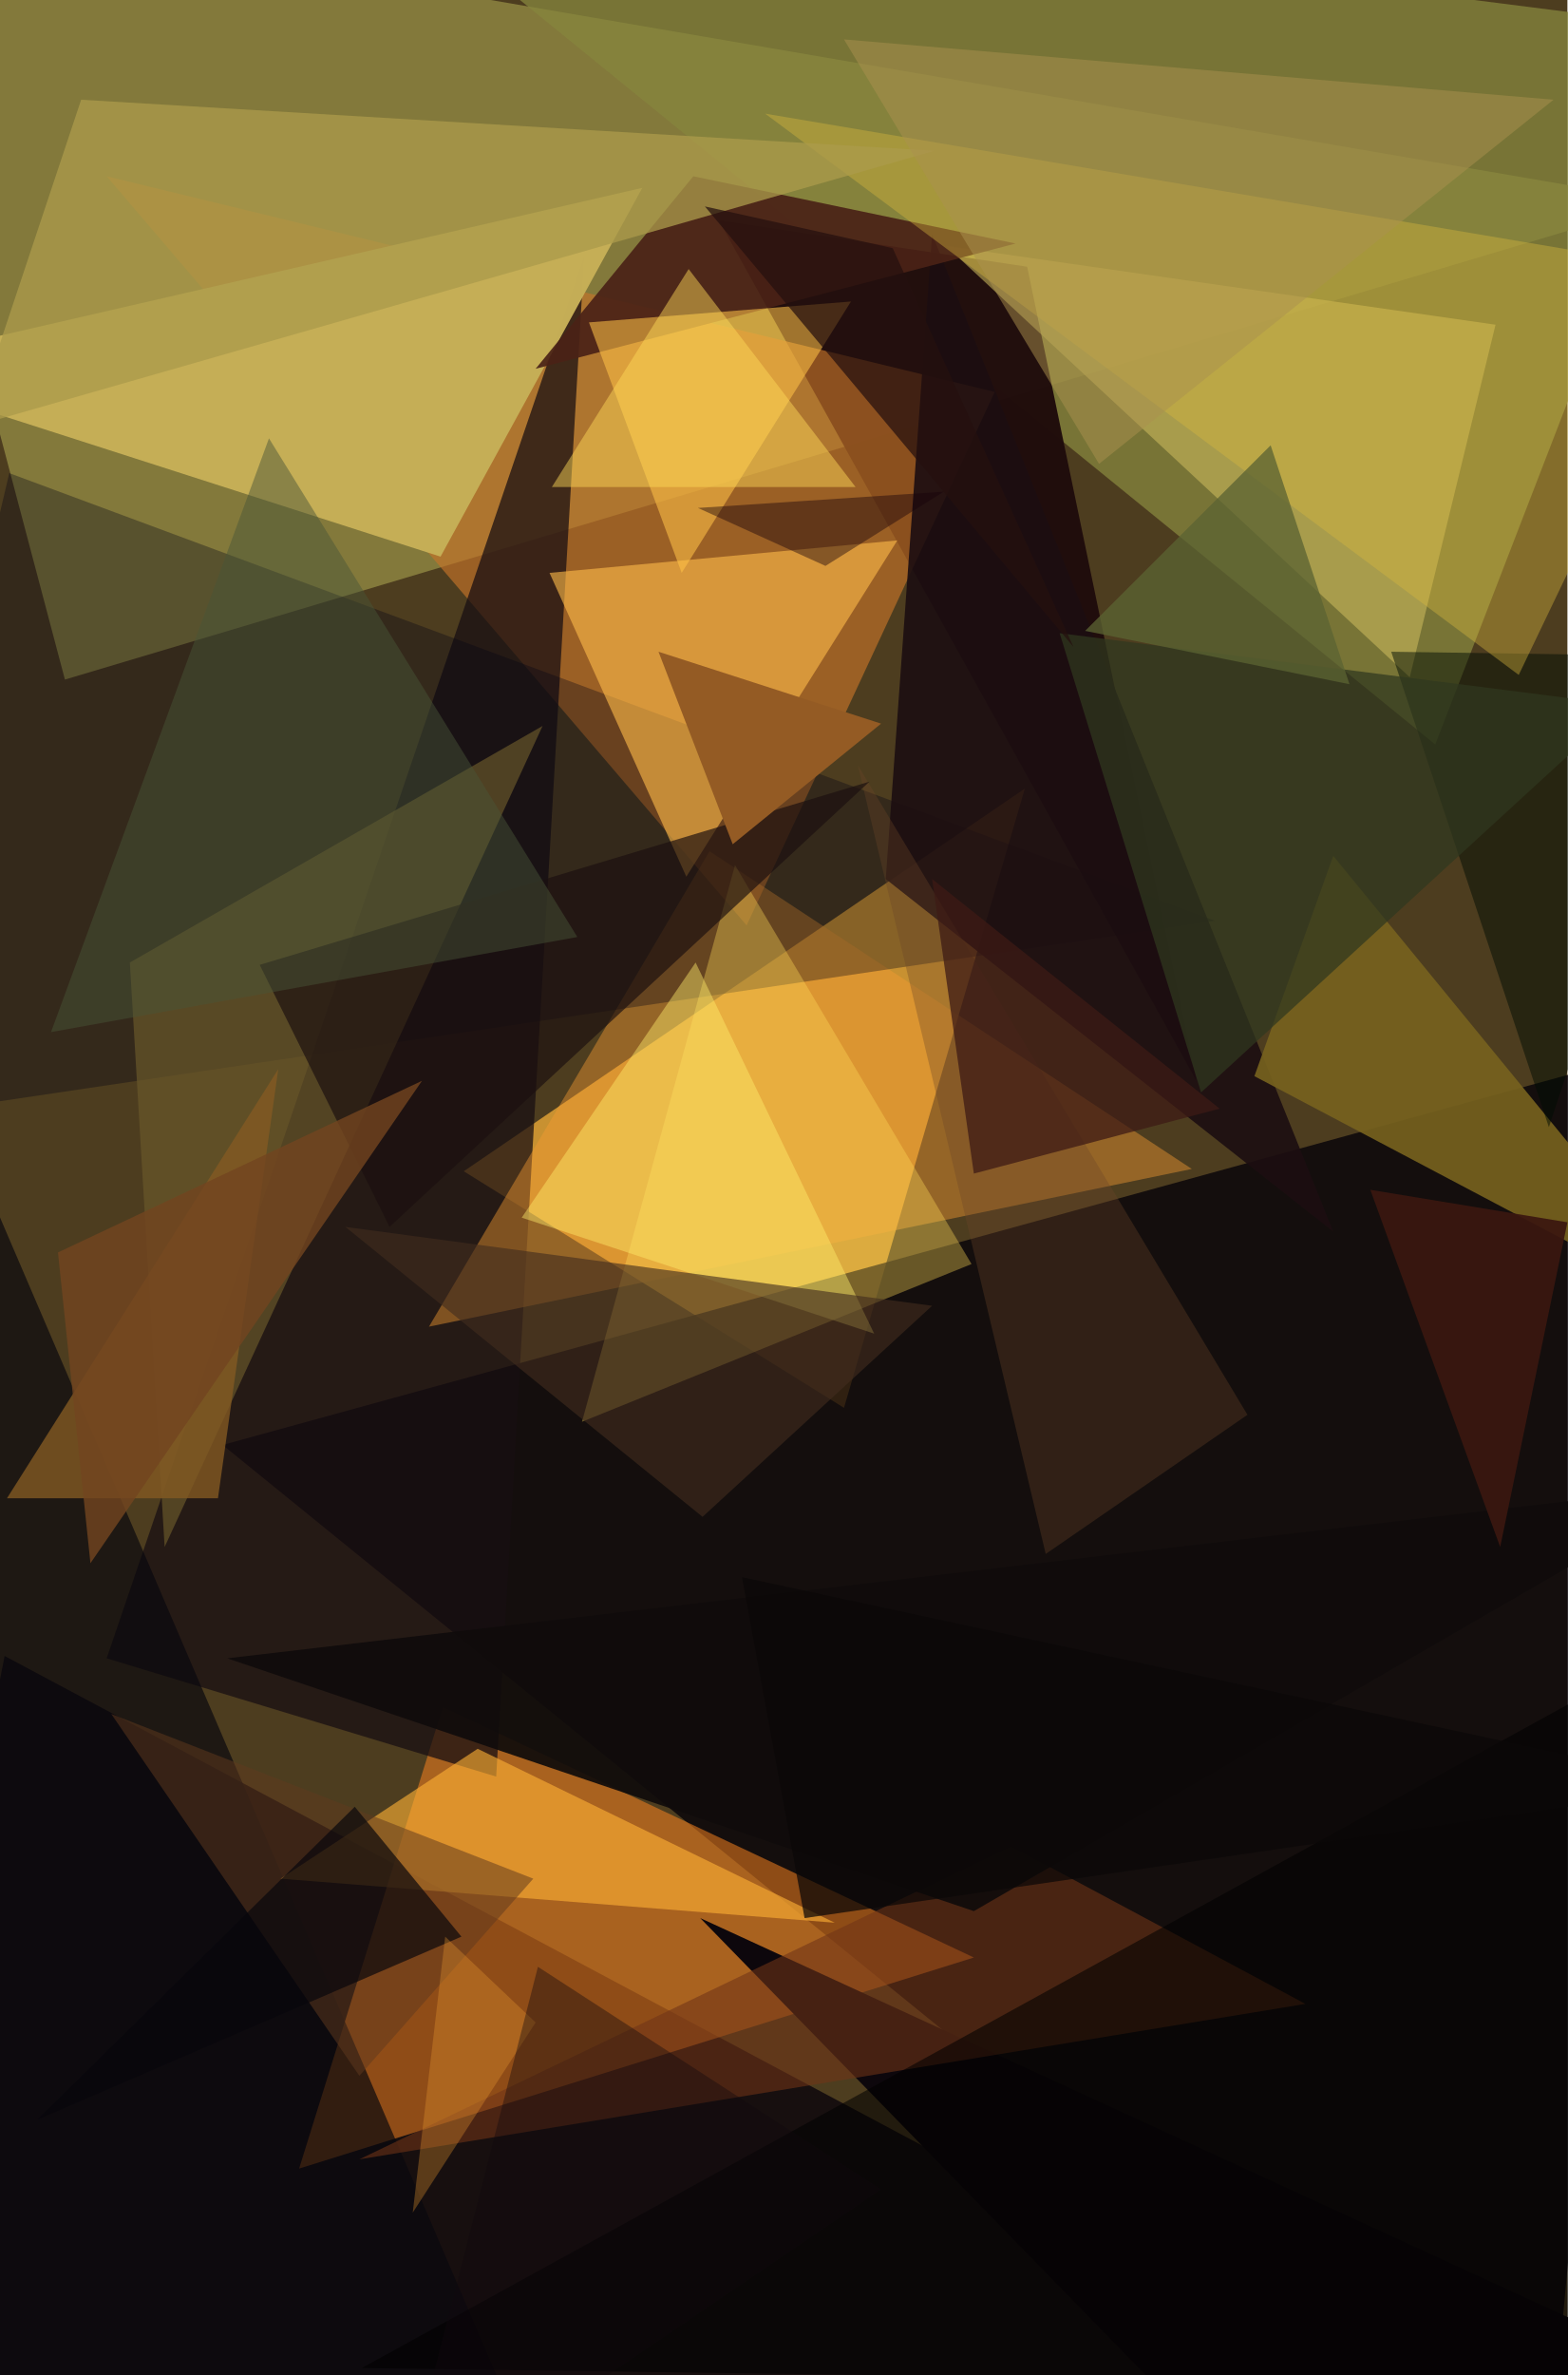
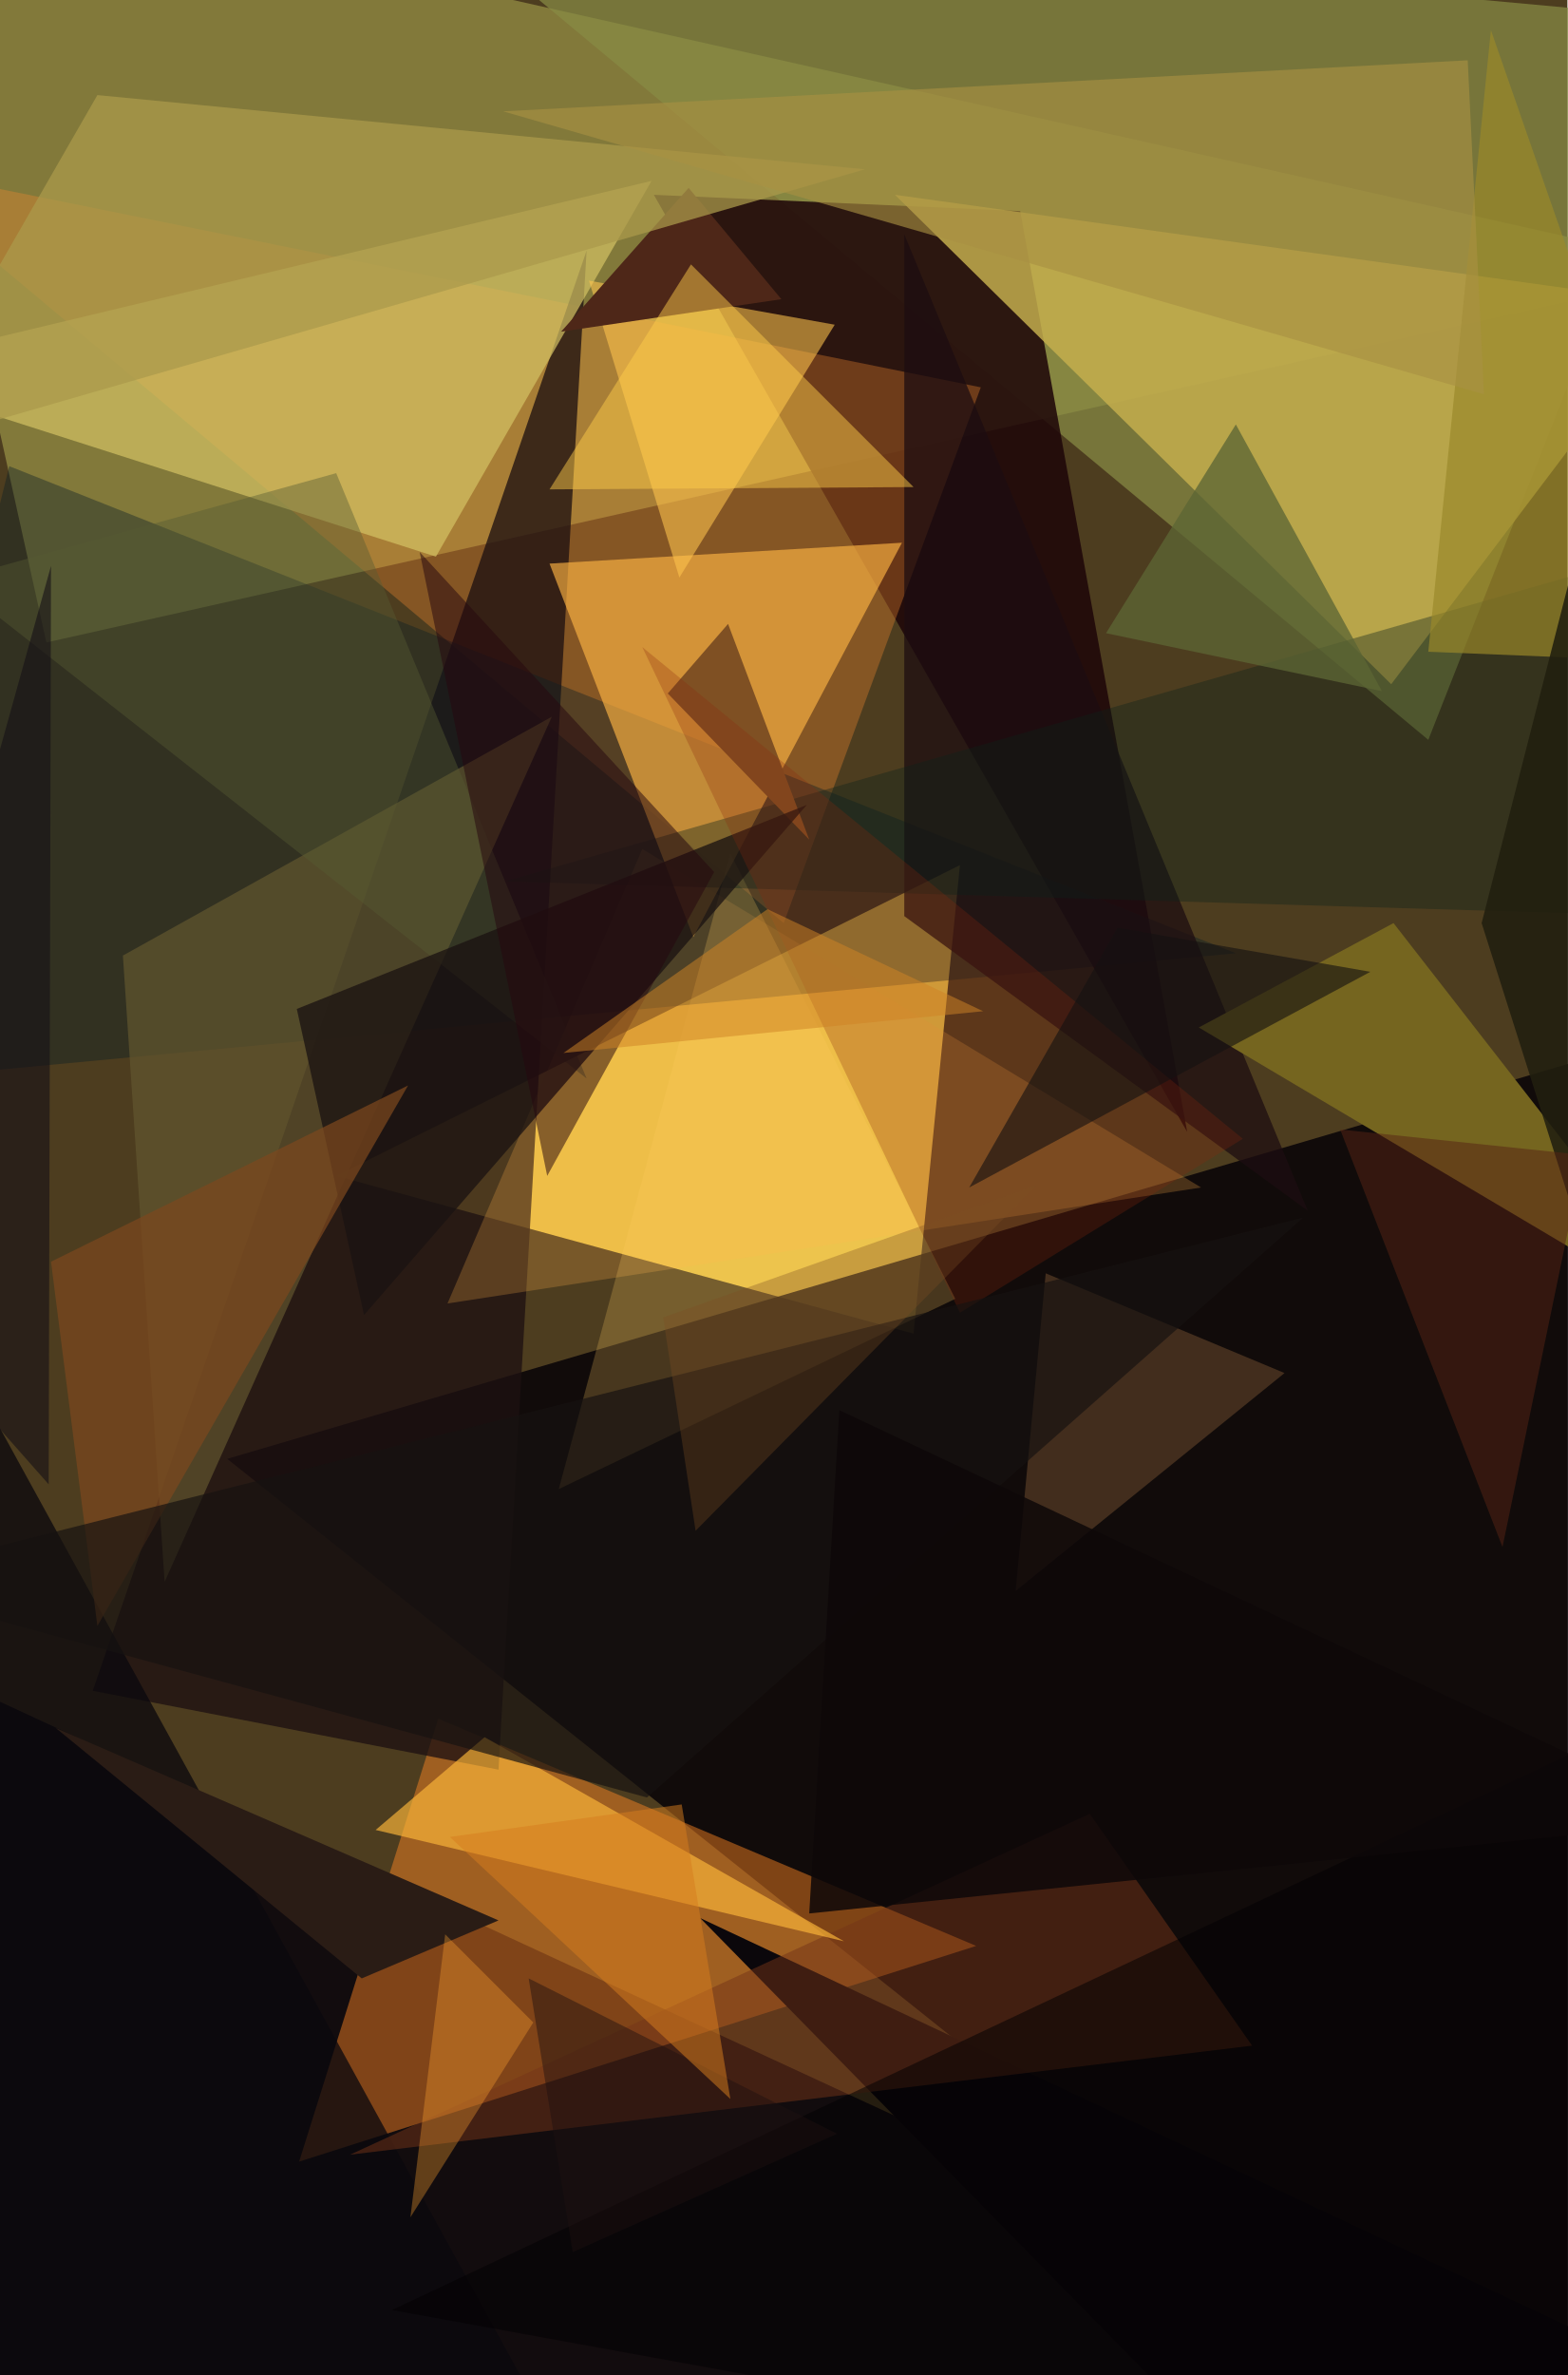
<svg xmlns="http://www.w3.org/2000/svg" width="676" height="1024" viewBox="0 0 169 256">
  <rect width="169" height="256" fill="#4d3d1f" />
-   <polygon points="179.5,21.75 -15.5,-11.75 7,73.25" fill="#928b43" fill-opacity="0.78" />
-   <polygon points="91,151.75 50,126.25 110.5,85" fill="#f6b037" fill-opacity="0.725" />
-   <polygon points="24,155.75 181.25,112.5 166.5,271.5" fill="#040008" fill-opacity="0.776" />
-   <polygon points="37,-15.5 154.75,80.25 184.5,3.25" fill="#86853d" fill-opacity="0.757" />
-   <polygon points="-15.25,258.75 168.75,268.25 0.5,178.5" fill="#0a040c" fill-opacity="0.808" />
-   <polygon points="32.25,233.75 105,211 47.75,184" fill="#ff8620" fill-opacity="0.518" />
-   <polygon points="77.5,23.75 129,116.5 110.75,28.75" fill="#1f0c0c" fill-opacity="0.969" />
-   <polygon points="107.25,42.25 80.5,99.75 11.5,19" fill="#c47328" fill-opacity="0.651" />
-   <polygon points="11.5,178.75 63,27.5 53.5,191.5" fill="#170e12" fill-opacity="0.737" />
-   <polygon points="76.5,91.75 46.25,143 128.5,126" fill="#f39b31" fill-opacity="0.435" />
-   <polygon points="-15.5,121 131,99.25 1,51" fill="#000215" fill-opacity="0.325" />
-   <polygon points="100.5,25.25 143.75,132.75 95.5,94.75" fill="#1c0e11" fill-opacity="0.91" />
-   <polygon points="181.5,255.5 134.25,267 75.5,206.75" fill="#0d070c" />
-   <polygon points="96.75,58.25 74,94.5 59.25,61.75" fill="#ffbb49" fill-opacity="0.604" />
-   <polygon points="69.25,20.25 47.5,60 -15.5,39.75" fill="#c5ae57" fill-opacity="0.992" />
-   <polygon points="-2.5,260.5 59.75,270.5 -9.75,108.5" fill="#0a080e" fill-opacity="0.69" />
-   <polygon points="161.25,35 102,26.5 152,73" fill="#cfbc5e" fill-opacity="0.553" />
-   <polygon points="143.75,92.25 184.5,142 135.25,116" fill="#76621e" fill-opacity="0.914" />
-   <polygon points="58.5,78.25 14,103.75 17.75,166.75" fill="#6a582b" fill-opacity="0.671" />
-   <polygon points="104.75,136.25 62.75,153.25 79.25,93.25" fill="#ffdc59" fill-opacity="0.357" />
-   <polygon points="57.75,39.75 74.75,19 109.5,26.25" fill="#4a2216" fill-opacity="0.918" />
-   <polygon points="90,207.25 51.5,188.5 30.25,202.5" fill="#ffb236" fill-opacity="0.608" />
-   <polygon points="109,199 38.75,232.75 140.75,216" fill="#713517" fill-opacity="0.58" />
-   <polygon points="167,121.5 150,70.25 183.75,70.75" fill="#000e04" fill-opacity="0.49" />
-   <polygon points="63.5,34.75 91.75,32.5 73.5,61.75" fill="#ffc147" fill-opacity="0.569" />
-   <polygon points="92.5,82.5 134.5,152.5 112.75,167.5" fill="#6c4529" fill-opacity="0.337" />
-   <polygon points="163.75,72.75 82.5,12.25 184.5,29.5" fill="#d9b93f" fill-opacity="0.392" />
-   <polygon points="42,132.25 93.75,84.25 28,104" fill="#1c0f0f" fill-opacity="0.675" />
-   <polygon points="23.5,161.5 0.75,161.5 30,115.25" fill="#835923" fill-opacity="0.796" />
-   <polygon points="12,184.75 57.5,202.5 38.75,223.75" fill="#603a1f" fill-opacity="0.514" />
-   <polygon points="95,78 71,70.25 79,91" fill="#945b24" />
-   <polygon points="100.75,16.25 8.75,10.75 -3,46" fill="#ab9a4b" fill-opacity="0.765" />
-   <polygon points="184,175.5 39,255.25 184.5,257.25" fill="#010001" fill-opacity="0.561" />
-   <polygon points="62.25,101 5.5,111.25 29,47.25" fill="#495438" fill-opacity="0.475" />
-   <polygon points="24.5,178.75 105,206 184.5,160" fill="#100b0b" fill-opacity="0.918" />
-   <polygon points="114.25,68.25 175,76 129.5,117.75" fill="#30371f" fill-opacity="0.725" />
-   <polygon points="56.25,131.25 75,103.75 94.25,143.75" fill="#ffec6c" fill-opacity="0.439" />
-   <polygon points="115.75,69.75 76,22.25 96.25,26.75" fill="#24100f" fill-opacity="0.722" />
-   <polygon points="145.5,73.75 137,48 117,68" fill="#5b6333" fill-opacity="0.761" />
-   <polygon points="37.25,132.25 100.5,140.75 75.75,163.5" fill="#422c1e" fill-opacity="0.612" />
-   <polygon points="74.25,29 92.25,52.5 59.5,52.5" fill="#ffda59" fill-opacity="0.467" />
-   <polygon points="169,131.75 147.75,128.25 161.75,166.75" fill="#3a1710" fill-opacity="0.929" />
-   <polygon points="184.5,192.5 86.75,206.75 80,170" fill="#0b0708" fill-opacity="0.718" />
-   <polygon points="49.75,208.75 38.25,194.75 4,228.5" fill="#08070d" fill-opacity="0.686" />
-   <polygon points="44.5,238.5 57.75,218 48,208.75" fill="#ea9a31" fill-opacity="0.322" />
-   <polygon points="58,212 95,236 42.75,271.5" fill="#10080e" fill-opacity="0.388" />
-   <polygon points="9.75,168.5 45.5,116.5 6.25,135" fill="#72451f" fill-opacity="0.808" />
-   <polygon points="75.25,54.75 101.75,53 89,61" fill="#17000a" fill-opacity="0.424" />
-   <polygon points="118.5,50 91,4.25 167.5,10.75" fill="#aa914d" fill-opacity="0.506" />
-   <polygon points="131.5,119.5 105,126.5 100.5,94.75" fill="#3d1a15" fill-opacity="0.741" />
+   <polygon points="184.5,29 -13.75,-15.5 5,69.25" fill="#968f45" fill-opacity="0.729" />
+   <polygon points="98.5,143.75 36.25,126.75 103.5,93.25" fill="#ecc649" fill-opacity="0.973" />
+   <polygon points="24.5,157.25 179,111.75 167.75,271.5" fill="#070308" fill-opacity="0.855" />
+   <polygon points="45.5,-10.5 154,79.75 184.5,2.25" fill="#878b44" fill-opacity="0.718" />
+   <polygon points="-15.5,269.5 175.25,264.5 -8.5,179.5" fill="#0e080e" fill-opacity="0.922" />
+   <polygon points="32.25,233 105.25,209.75 47.25,185.25" fill="#ff8623" fill-opacity="0.463" />
+   <polygon points="70.5,21 128,122 110,22.75" fill="#1e0509" fill-opacity="0.859" />
+   <polygon points="105.75,41.75 84.5,99.5 -13,17.75" fill="#f28930" fill-opacity="0.341" />
+   <polygon points="10,182.25 63.25,27 53.75,190.75" fill="#1d1012" fill-opacity="0.769" />
+   <polygon points="69.25,91.5 48.25,140.5 129.5,128" fill="#ffb347" fill-opacity="0.239" />
+   <polygon points="-15.5,116.75 133.25,102.75 1,50.25" fill="#0a1f25" fill-opacity="0.384" />
+   <polygon points="97.5,25.25 141,130.5 97.5,98.75" fill="#1d0d11" fill-opacity="0.745" />
+   <polygon points="176,254 139,271.5 75.5,206.75" fill="#0b070b" />
+   <polygon points="97.25,58.5 74.75,101 59.25,60.75" fill="#ffb543" fill-opacity="0.643" />
+   <polygon points="70.25,19.5 47,60 -15.5,40" fill="#d5c364" fill-opacity="0.69" />
+   <polygon points="-15.5,271.5 63.5,269.5 -10,135.75" fill="#0b090d" fill-opacity="0.769" />
+   <polygon points="181,32.75 96.5,21 150,73.75" fill="#c5ae4e" fill-opacity="0.839" />
+   <polygon points="150.25,99.5 184.5,143.5 129.25,110.75" fill="#75651f" />
+   <polygon points="59.5,77.25 13.25,103 17.75,170.5" fill="#63572f" fill-opacity="0.682" />
+   <polygon points="103,140 60.25,160.5 78.75,92" fill="#ffce63" fill-opacity="0.231" />
+   <polygon points="37.75,232.25 135,220.5 117.5,195.5" fill="#753518" fill-opacity="0.502" />
+   <polygon points="52.25,187.25 91,209.25 40.5,197.25" fill="#ffb93a" fill-opacity="0.651" />
+   <polygon points="54.5,95 169.75,62 180,98.75" fill="#0d2219" fill-opacity="0.369" />
+   <polygon points="73.25,62.25 90,35 63.5,30.25" fill="#ffc44d" fill-opacity="0.573" />
+   <polygon points="74.25,20.25 84.25,32.25 60.5,35.75" fill="#4e2718" />
+   <polygon points="53.75,207 6,186.25 39,213.25" fill="#2a1c15" />
+   <polygon points="138.5,148 112.75,137.25 109.5,171.5" fill="#6e4d2f" fill-opacity="0.529" />
+   <polygon points="72,74.75 87.25,90.5 78.5,67.25" fill="#7f5023" />
+   <polygon points="36.25,51 63.25,116.25 -5.25,62.5" fill="#565b34" fill-opacity="0.42" />
+   <polygon points="39.25,141.75 87,86.75 32,108.75" fill="#1a1311" fill-opacity="0.769" />
+   <polygon points="10.5,175.25 5.5,136 44,117" fill="#7c471e" fill-opacity="0.722" />
+   <polygon points="93.25,18.25 10.5,10.25 -11.5,48.5" fill="#ab9a4b" fill-opacity="0.737" />
+   <polygon points="160.75,3.25 154,70.25 184.5,71.5" fill="#9a8829" fill-opacity="0.682" />
+   <polygon points="182.75,182.75 42.25,249 166,271.5" fill="#020002" fill-opacity="0.529" />
+   <polygon points="119.25,68.25 149,74.5 133.25,45.75" fill="#5c6534" fill-opacity="0.773" />
+   <polygon points="5.25,160 -15.5,136.5 5.5,61" fill="#141016" fill-opacity="0.6" />
+   <polygon points="159.75,99.5 177.5,155.5 173.5,45.75" fill="#211f0f" fill-opacity="0.882" />
+   <polygon points="59,126.75 77,94 45.25,59.5" fill="#25070e" fill-opacity="0.514" />
+   <polygon points="170.75,124.5 162,166.75 144.5,121.75" fill="#562414" fill-opacity="0.514" />
+   <polygon points="69.25,69.75 103.5,141.5 134,122.75" fill="#89260c" fill-opacity="0.263" />
+   <polygon points="140.5,131.25 69.75,193.75 -15.5,170.5" fill="#171211" fill-opacity="0.682" />
+   <polygon points="147.75,104.75 104.5,128 120.5,100" fill="#151112" fill-opacity="0.608" />
+   <polygon points="90.5,152 87.25,206.25 184.5,196.25" fill="#0d0809" fill-opacity="0.851" />
+   <polygon points="44.25,239 57.5,218 48,208.5" fill="#ffa530" fill-opacity="0.337" />
+   <polygon points="61.75,242.75 57,213.25 90.25,230" fill="#1e1011" fill-opacity="0.455" />
+   <polygon points="74.5,28.5 59.25,52.75 98.5,52.5" fill="#ffcd4b" fill-opacity="0.478" />
+   <polygon points="73.5,194.5 78.75,226.25 48.5,198" fill="#d67d1f" fill-opacity="0.514" />
+   <polygon points="111.75,127.75 75,165 71.5,142" fill="#7b4f23" fill-opacity="0.325" />
+   <polygon points="160,42.5 54.25,12 158.25,6.5" fill="#a89043" fill-opacity="0.624" />
+   <polygon points="106,109 60.75,113.5 82.75,98" fill="#ce8225" fill-opacity="0.514" />
</svg>
